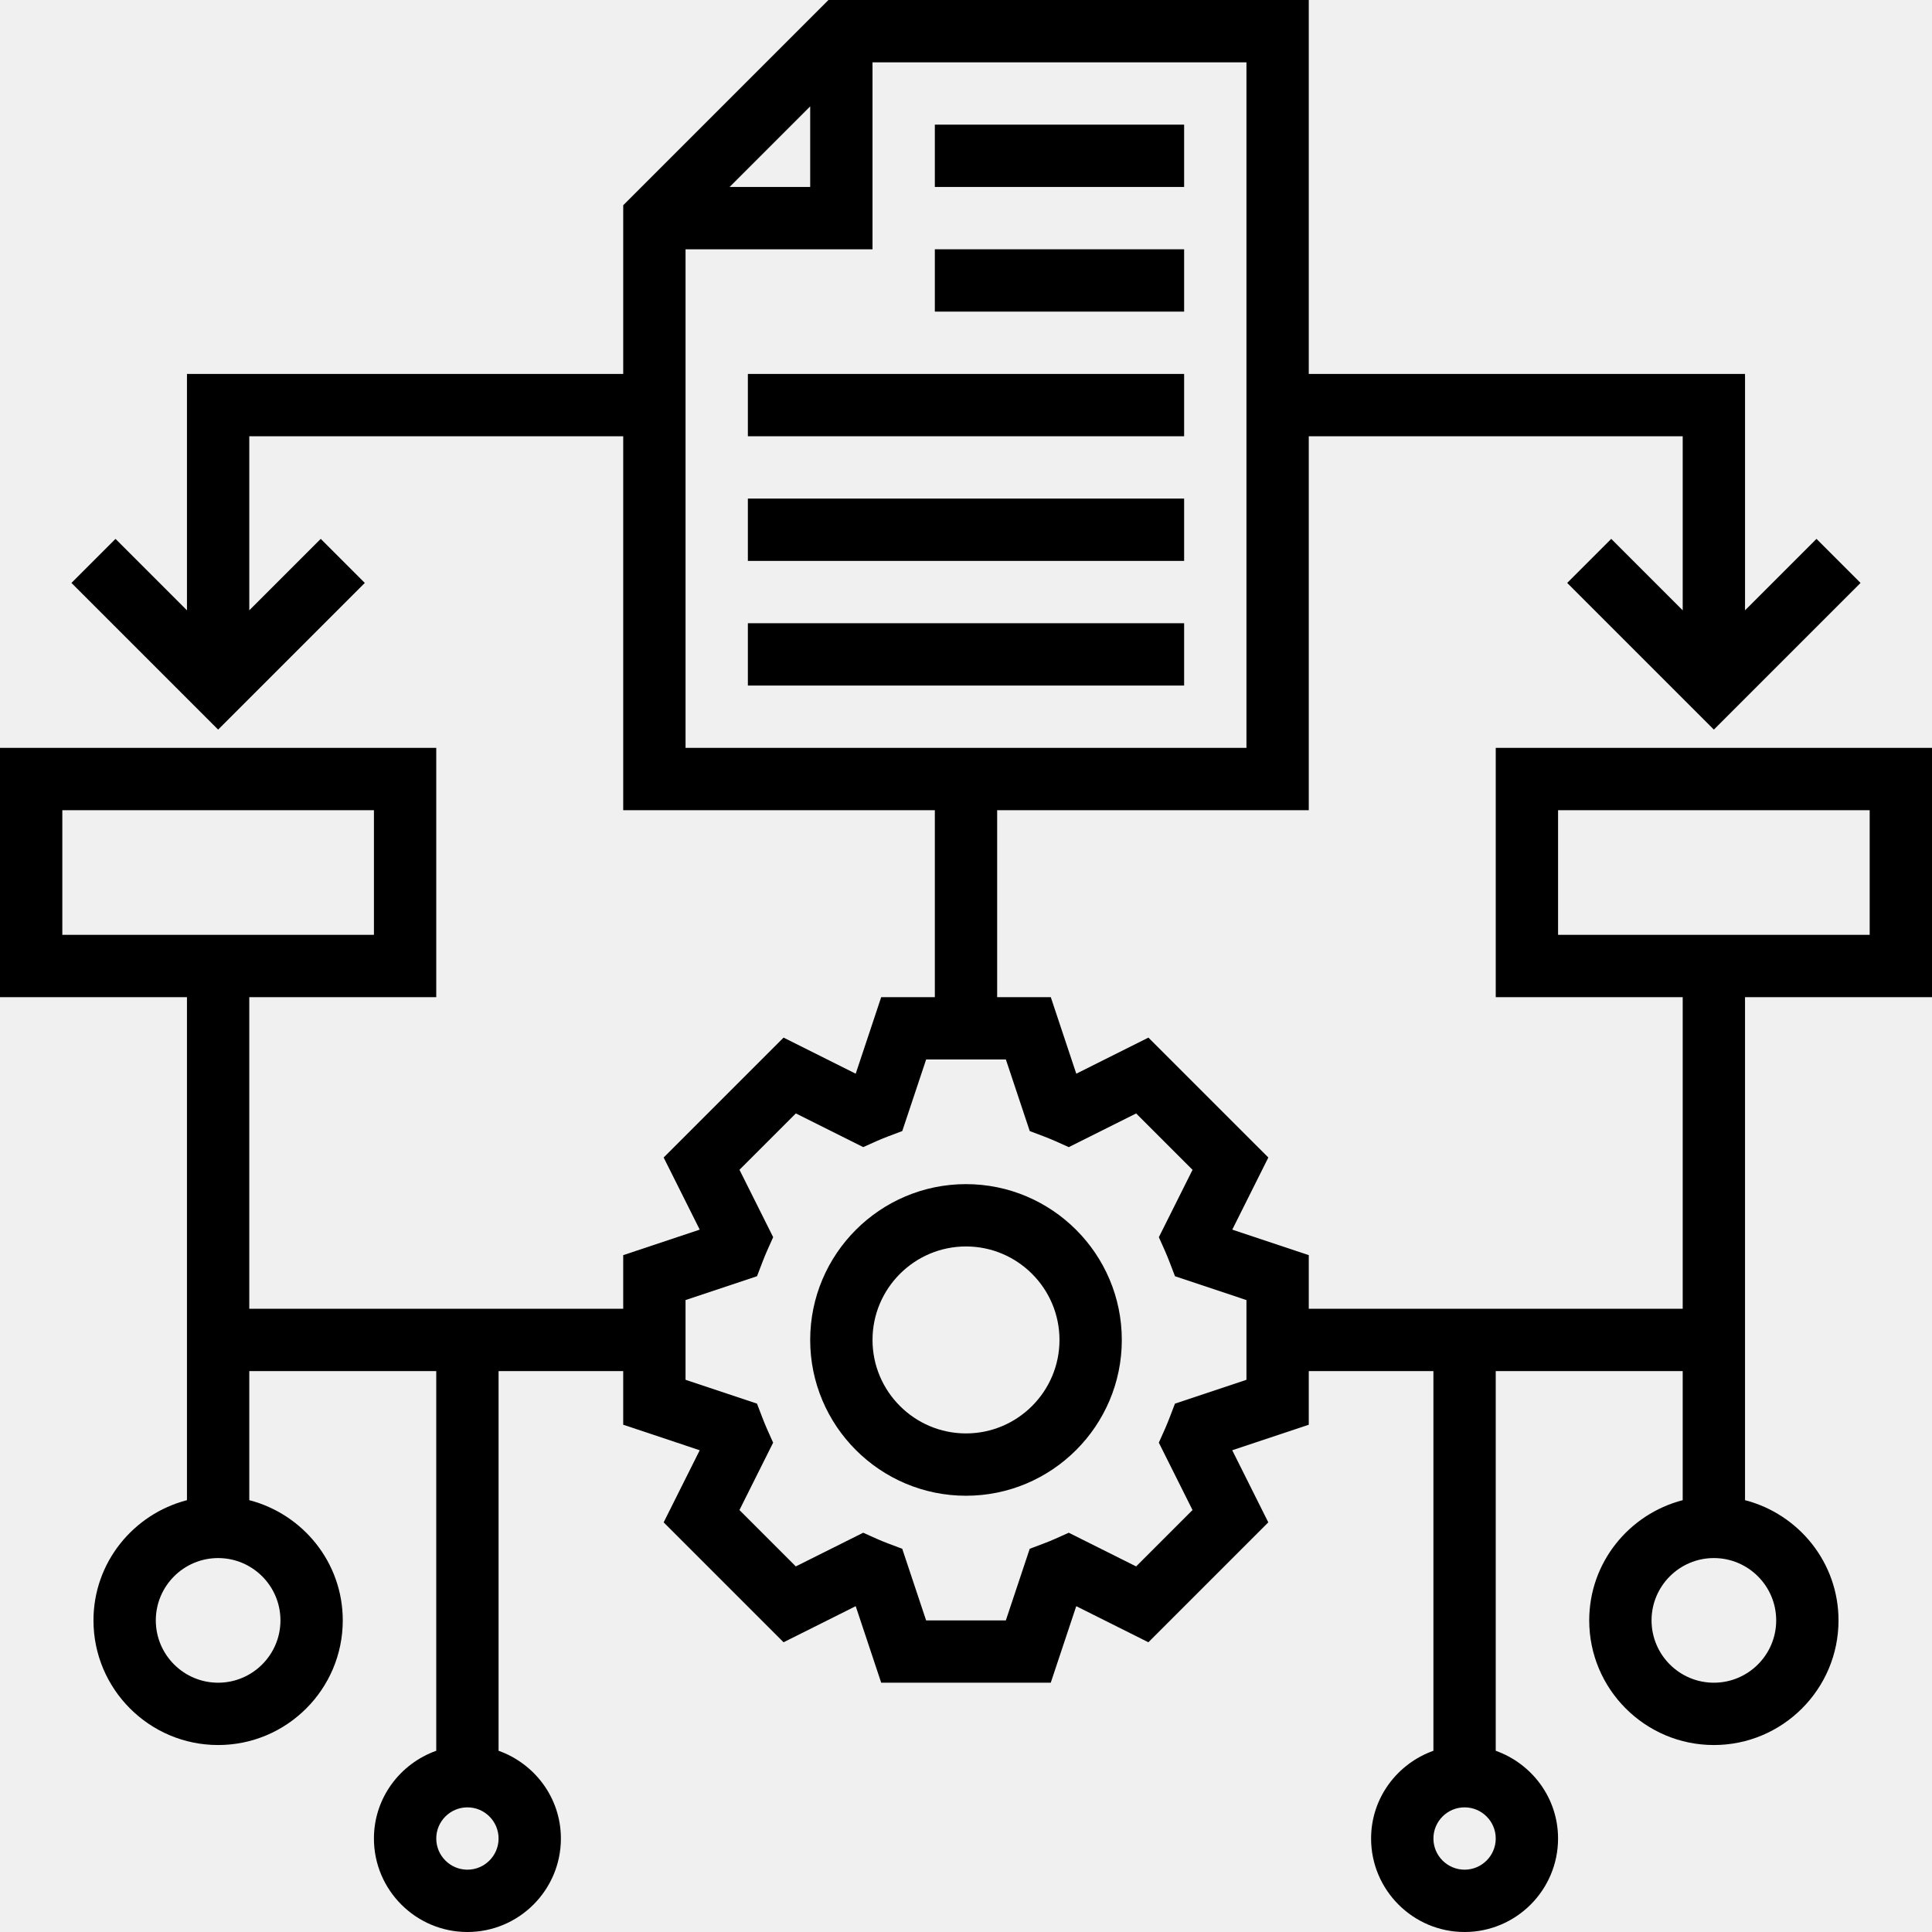
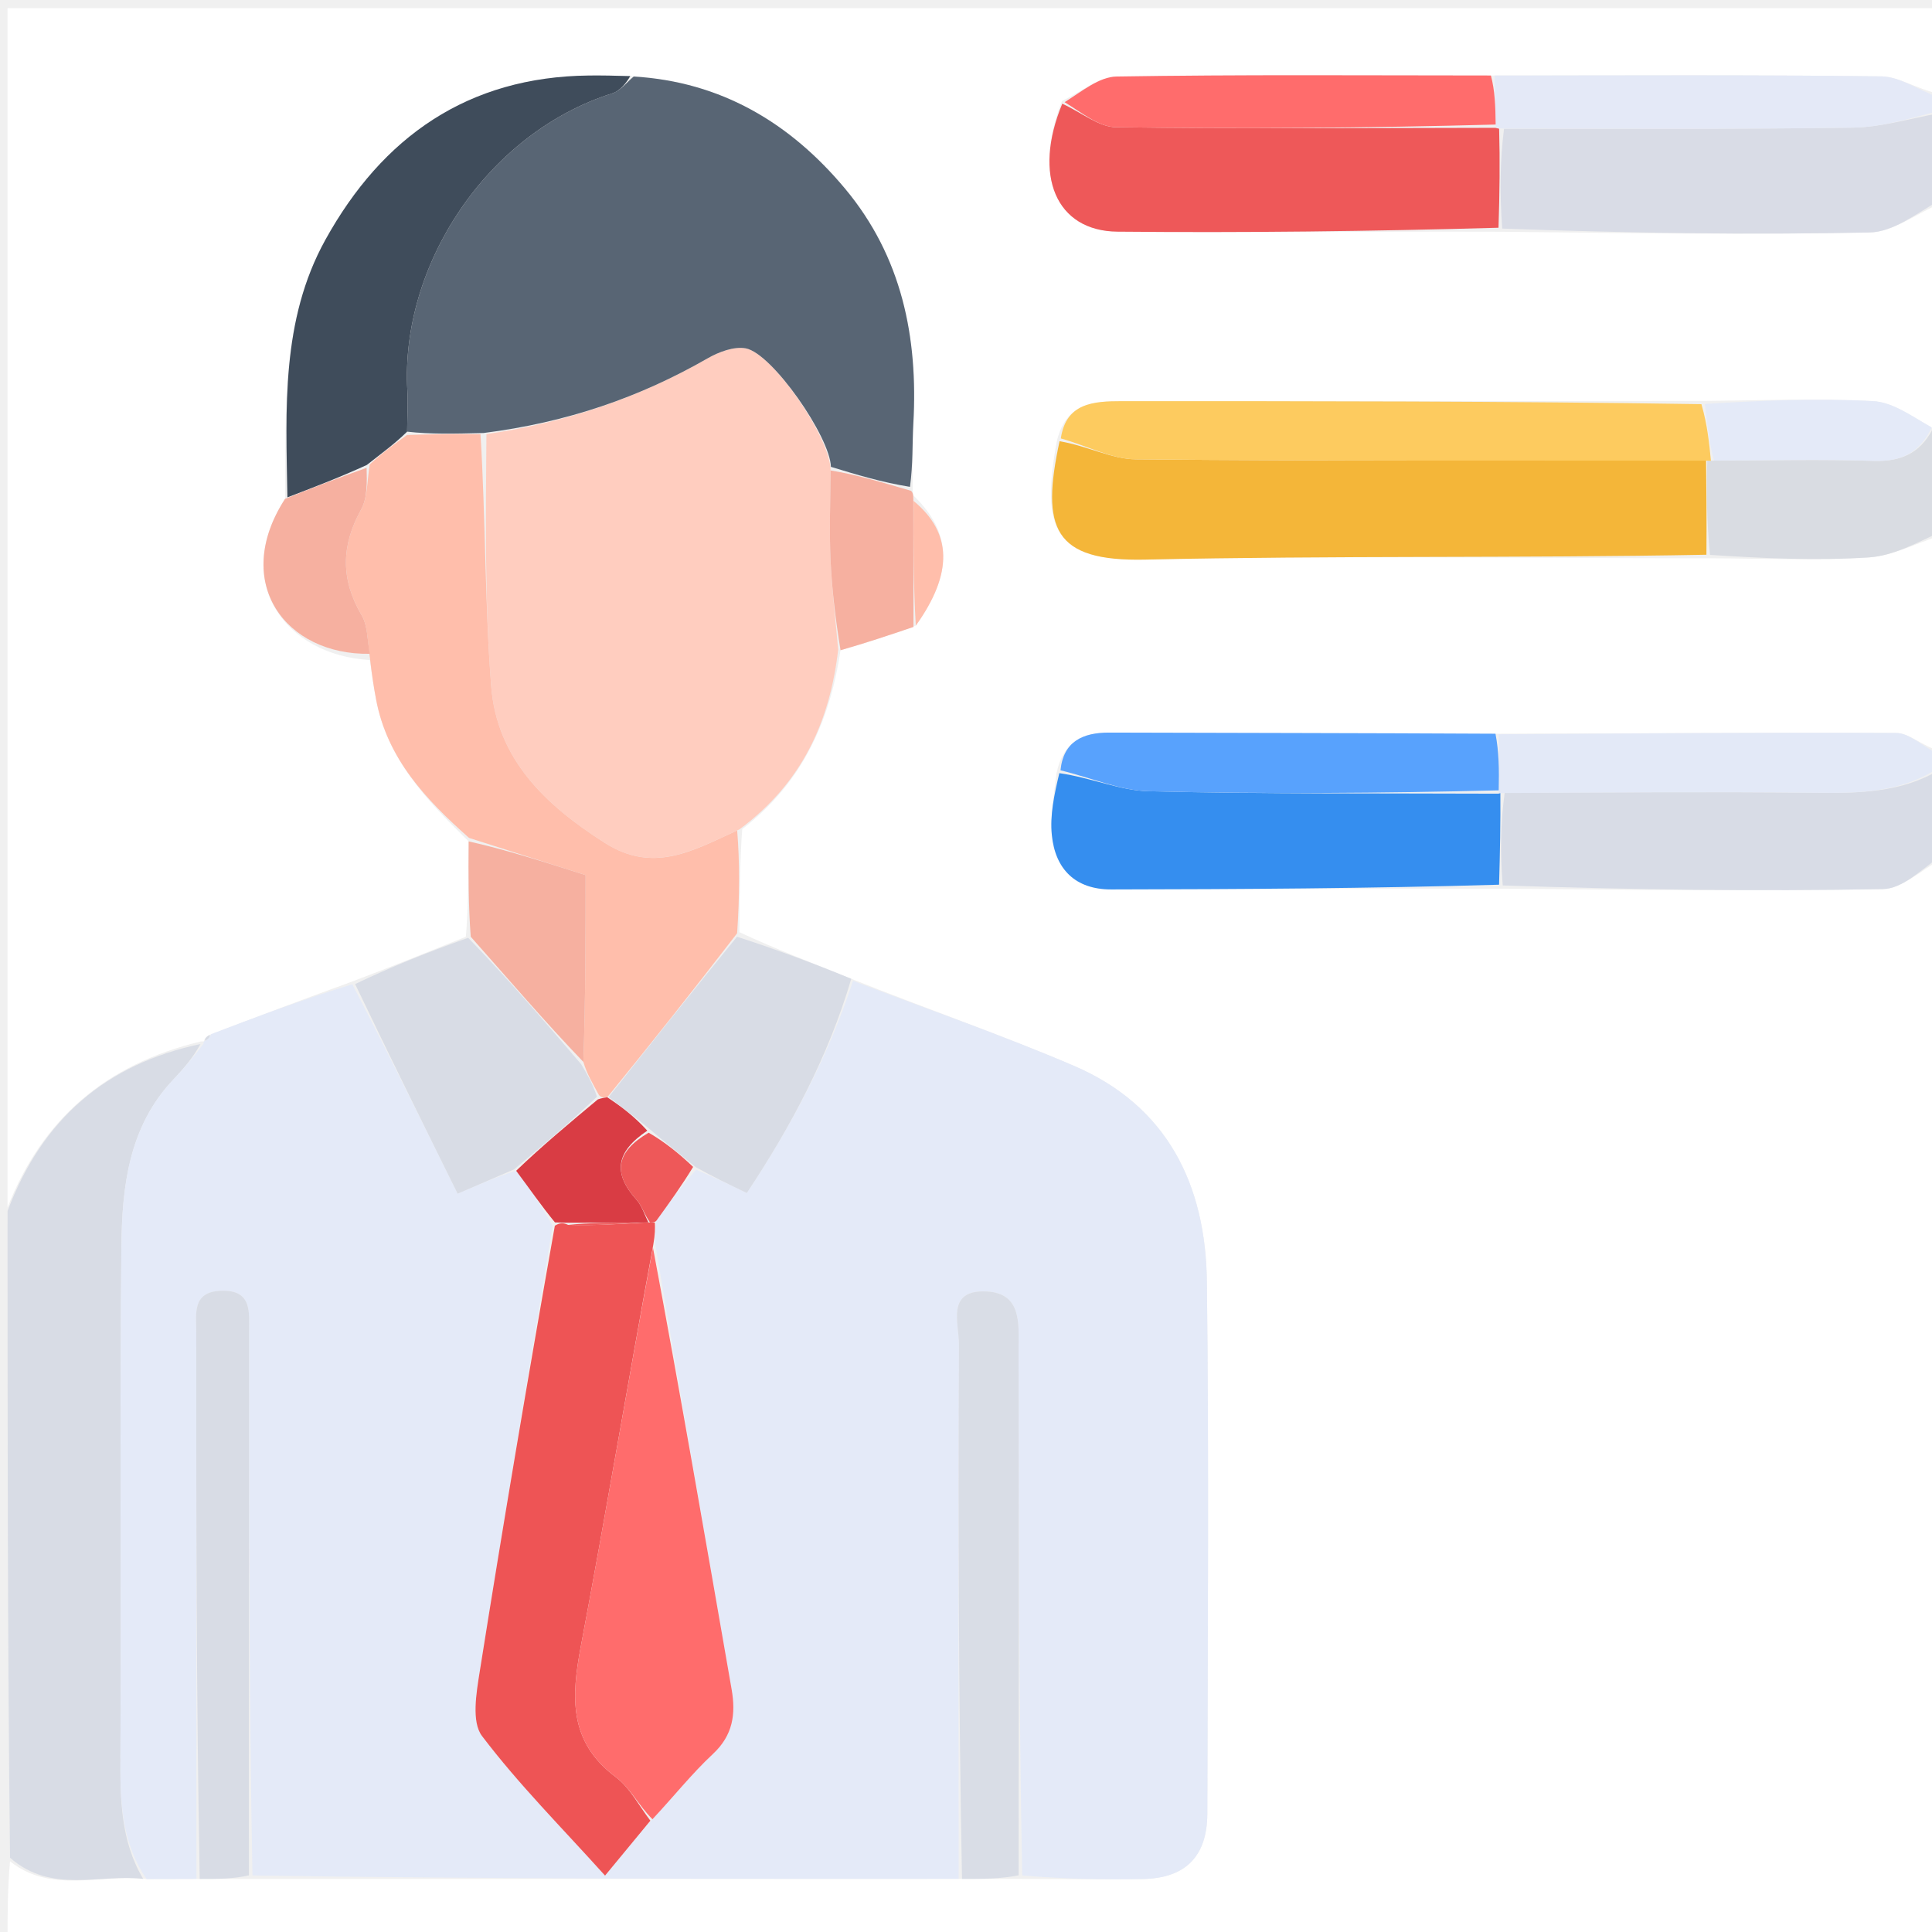
- <svg xmlns="http://www.w3.org/2000/svg" height="496pt" viewBox="0 0 496 496" width="496pt">
-   <path d="m248 304c-22.055 0-40 17.945-40 40s17.945 40 40 40 40-17.945 40-40-17.945-40-40-40zm0 64c-13.23 0-24-10.77-24-24s10.77-24 24-24 24 10.77 24 24-10.77 24-24 24zm0 0" />
-   <path d="m240 32h64v16h-64zm0 0" />
-   <path d="m240 64h64v16h-64zm0 0" />
-   <path d="m192 96h112v16h-112zm0 0" />
-   <path d="m192 128h112v16h-112zm0 0" />
-   <path d="m192 160h112v16h-112zm0 0" />
-   <path d="m496 256v-64h-112v64h48v80h-96v-13.77l-19.641-6.551 9.258-18.512-30.785-30.785-18.52 9.266-6.543-19.648h-13.77v-48h80v-96h96v44.688l-18.344-18.344-11.312 11.312 37.656 37.656 37.656-37.656-11.312-11.312-18.344 18.344v-60.688h-112v-96h-123.312l-52.688 52.688v43.312h-112v60.688l-18.344-18.344-11.312 11.312 37.656 37.656 37.656-37.656-11.312-11.312-18.344 18.344v-44.688h96v96h80v48h-13.77l-6.543 19.648-18.52-9.266-30.785 30.785 9.258 18.512-19.641 6.551v13.77h-96v-80h48v-64h-112v64h48v129.137c-13.77 3.574-24 16-24 30.863 0 17.648 14.352 32 32 32s32-14.352 32-32c0-14.863-10.23-27.289-24-30.863v-33.137h48v97.473c-9.289 3.312-16 12.113-16 22.527 0 13.23 10.77 24 24 24s24-10.77 24-24c0-10.414-6.711-19.215-16-22.527v-97.473h32v13.77l19.641 6.551-9.258 18.512 30.785 30.785 18.52-9.266 6.543 19.648h43.531l6.543-19.648 18.52 9.266 30.785-30.785-9.258-18.512 19.648-6.551v-13.77h32v97.473c-9.289 3.312-16 12.113-16 22.527 0 13.23 10.77 24 24 24s24-10.77 24-24c0-10.414-6.711-19.215-16-22.527v-97.473h48v33.137c-13.77 3.574-24 16-24 30.863 0 17.648 14.352 32 32 32s32-14.352 32-32c0-14.863-10.23-27.289-24-30.863v-129.137zm-288-228.688v20.688h-20.688zm-32 36.688h48v-48h96v176h-144zm-160 144h80v32h-80zm56 208c0 8.824-7.176 16-16 16s-16-7.176-16-16 7.176-16 16-16 16 7.176 16 16zm48 64c-4.414 0-8-3.594-8-8s3.586-8 8-8 8 3.594 8 8-3.586 8-8 8zm200-125.77-18.352 6.121-1.352 3.527c-.402 1.023-.801 2.043-1.242 3.031l-1.551 3.465 8.648 17.297-14.473 14.473-17.297-8.648-3.461 1.551c-.984.441-1.984.84-3 1.227l-3.562 1.344-6.129 18.383h-20.469l-6.129-18.383-3.562-1.344c-1.016-.387-2.016-.785-3-1.227l-3.461-1.551-17.297 8.648-14.473-14.473 8.648-17.297-1.551-3.465c-.449-1-.84-2.008-1.242-3.031l-1.352-3.527-18.344-6.121v-20.469l18.352-6.121 1.352-3.527c.402-1.023.801-2.043 1.242-3.035l1.551-3.461-8.648-17.297 14.473-14.473 17.297 8.648 3.461-1.551c.984-.441 1.984-.84 3-1.227l3.562-1.344 6.129-18.375h20.469l6.129 18.383 3.562 1.344c1.016.387 2.016.785 3 1.227l3.461 1.551 17.297-8.648 14.473 14.473-8.648 17.297 1.551 3.465c.449 1 .84 2.008 1.242 3.031l1.352 3.527 18.344 6.121zm56 125.77c-4.414 0-8-3.594-8-8s3.586-8 8-8 8 3.594 8 8-3.586 8-8 8zm80-64c0 8.824-7.176 16-16 16s-16-7.176-16-16 7.176-16 16-16 16 7.176 16 16zm-56-208h80v32h-80zm0 0" />
+ <svg xmlns="http://www.w3.org/2000/svg" version="1.1" id="Layer_1" x="0px" y="0px" width="100%" viewBox="0 0 256 256" enable-background="new 0 0 256 256" xml:space="preserve">
+   <path fill="#FFFFFF" opacity="1" stroke="none" d=" M257,71   C257,80.354 257,89.708 256.671,99.369   C254.65,98.786 252.963,97.133 251.266,97.124   C233.708,97.028 216.149,97.197 198.16,97.224   C180.813,97.132 163.895,97.124 146.977,97.072   C143.435,97.061 140.9,98.275 140.003,102.409   C139.663,105.4 139.117,108.052 139.371,110.625   C139.82,115.177 142.489,117.862 147.248,117.854   C164.358,117.824 181.467,117.73 199.063,117.756   C216.203,117.898 232.859,118.111 249.506,117.81   C252.026,117.764 254.503,115.33 257,114   C257,161.612 257,209.225 257,256.919   C171.667,256.919 86.333,256.919 1,256.919   C1,253.625 1,250.295 1.329,246.638   C6.848,250.997 13.174,248.268 19.417,248.981   C21.915,248.983 23.972,248.97 26.462,248.966   C28.921,248.97 30.946,248.963 33.441,248.971   C64.951,248.975 95.991,248.964 127.471,248.965   C130.263,248.968 132.615,248.959 135.438,248.965   C141.073,248.987 146.238,249.064 151.401,248.98   C157.064,248.886 159.965,246.003 159.978,240.283   C160.029,216.793 160.202,193.3 159.918,169.813   C159.762,156.988 154.687,146.525 142.278,141.215   C132.682,137.108 122.792,133.69 112.798,129.695   C107.696,127.608 102.828,125.792 97.974,123.513   C98.008,118.703 98.028,114.356 98.347,109.863   C106.335,103.704 109.956,95.553 111.378,86.158   C114.807,85.181 117.923,84.128 121.351,82.898   C126.334,75.918 126.15,70.606 121.052,65.672   C121.024,65.452 120.889,65.027 120.937,64.559   C120.99,61.437 120.874,58.776 121.022,56.13   C121.666,44.671 119.492,33.997 111.966,24.988   C104.693,16.282 95.563,10.831 83.515,10.083   C81.393,10.02 79.729,9.989 78.066,10.006   C61.998,10.168 50.665,18.127 43.113,31.779   C37.215,42.441 37.888,54.248 37.768,66.104   C30.618,77.181 37.844,86.825 48.995,87.456   C49.278,89.472 49.53,91.078 49.831,92.675   C51.313,100.552 56.461,105.975 62.101,111.488   C62.058,115.958 62.066,119.971 61.731,124.124   C56.601,126.189 51.814,128.113 46.655,130.063   C40.179,132.403 34.074,134.718 27.751,137.133   C27.268,137.43 27.085,137.686 26.992,138.002   C26.999,138.002 26.997,137.982 26.615,137.998   C14.034,140.996 5.588,148.284 1,160   C1,107.057 1,54.114 1,1.085   C86.333,1.085 171.667,1.085 257,1.085   C257,4.716 257,8.379 256.672,12.357   C253.986,11.781 251.638,10.15 249.268,10.119   C232.189,9.901 215.106,10.007 197.552,10.005   C180.708,10 164.332,9.874 147.963,10.14   C145.638,10.178 143.343,12.119 140.724,13.38   C136.806,23.281 139.937,30.62 148.067,30.696   C164.861,30.854 181.66,30.653 198.948,30.711   C215.542,30.876 231.649,31.14 247.743,30.803   C250.854,30.738 253.916,28.328 257,27   C257,36.688 257,46.375 256.751,56.537   C256.501,57.011 256.003,57.014 255.958,56.638   C253.348,55.175 250.825,53.292 248.209,53.152   C240.758,52.754 233.27,53.066 225.341,53.124   C199.479,53.153 174.071,53.158 148.664,53.157   C144.892,53.157 141.267,53.383 140.043,58.427   C137.907,70.004 139.568,74.422 151.76,74.15   C176.506,73.599 201.273,73.968 226.497,73.978   C233.853,73.998 240.761,74.302 247.622,73.861   C250.796,73.657 253.877,71.999 257,71  z" />
+   <path fill="#D8DCE5" opacity="1" stroke="none" d=" M18.976,248.965   C13.174,248.268 6.848,250.997 1.329,246.155   C1,217.646 1,189.292 1,160.469   C5.588,148.284 14.034,140.996 26.567,138.338   C25.597,140.119 24.325,141.609 22.98,143.028   C17.031,149.306 16.164,157.292 16.085,165.257   C15.861,187.722 16.077,210.191 15.958,232.657   C15.928,238.34 15.958,243.899 18.976,248.965  z" />
+   <path fill="#D9DCE6" opacity="1" stroke="none" d=" M257,26.539   C253.916,28.328 250.854,30.738 247.743,30.803   C231.649,31.14 215.542,30.876 199.051,30.288   C198.711,25.535 198.759,21.315 199.288,17.067   C215.029,17.026 230.291,17.144 245.548,16.91   C249.374,16.852 253.183,15.667 257,15   C257,18.693 257,22.386 257,26.539  z" />
+   <path fill="#D8DCE6" opacity="1" stroke="none" d=" M257,113.539   C254.503,115.33 252.026,117.764 249.506,117.81   C232.859,118.111 216.203,117.898 199.121,117.323   C198.763,112.88 198.834,108.966 199.38,105.034   C213.477,105.008 227.102,104.894 240.724,105.045   C246.404,105.108 251.947,105.023 257,102   C257,105.693 257,109.386 257,113.539  z" />
+   <path fill="#E3E9F7" opacity="1" stroke="none" d=" M257,101.667   C251.947,105.023 246.404,105.108 240.724,105.045   C227.102,104.894 213.477,105.008 199.281,105.078   C198.709,105.141 198.495,105.167 198.587,104.728   C198.649,101.956 198.62,99.624 198.59,97.292   C216.149,97.197 233.708,97.028 251.266,97.124   C252.963,97.133 254.65,98.786 256.671,99.838   C257,100.444 257,100.889 257,101.667  z" />
+   <path fill="#D9DCE2" opacity="1" stroke="none" d=" M257,70.535   C253.877,71.999 250.796,73.657 247.622,73.861   C240.761,74.302 233.853,73.998 226.577,73.525   C226.148,69.042 226.106,65.033 226.224,61.042   C226.384,61.061 226.707,61.062 227.115,61.034   C234.44,61.004 241.361,60.842 248.27,61.068   C251.802,61.184 254.335,60.107 256.003,57.014   C256.003,57.014 256.501,57.011 256.751,57.006   C257,61.357 257,65.714 257,70.535  z" />
+   <path fill="#E4E9F7" opacity="1" stroke="none" d=" M257,14.667   C253.183,15.667 249.374,16.852 245.548,16.91   C230.291,17.144 215.029,17.026 199.123,17.03   C198.478,17.021 198.15,16.935 198.183,16.503   C198.152,14.051 198.088,12.03 198.024,10.01   C215.106,10.007 232.189,9.901 249.268,10.119   C251.638,10.15 253.986,11.781 256.672,12.836   C257,13.444 257,13.889 257,14.667  z" />
+   <path fill="#E4EAF8" opacity="1" stroke="none" d=" M19.417,248.981   C15.958,243.899 15.928,238.34 15.958,232.657   C16.077,210.191 15.861,187.722 16.085,165.257   C16.164,157.292 17.031,149.306 22.98,143.028   C24.325,141.609 25.597,140.119 26.95,138.322   C26.997,137.982 26.999,138.002 27.209,137.9   C27.693,137.609 27.877,137.354 27.968,137.033   C34.074,134.718 40.179,132.403 46.684,130.419   C51.625,139.937 56.167,149.123 60.639,158.168   C63.965,156.736 66.044,155.841 68.394,155.134   C70.191,157.54 71.716,159.758 73.226,162.412   C69.971,182.404 66.67,201.95 63.562,221.526   C63.116,224.337 62.456,228.166 63.868,230.029   C68.726,236.438 74.46,242.183 80.172,248.527   C82.429,245.792 84.305,243.521 86.455,241.056   C89.29,238.03 91.678,235.009 94.463,232.414   C97.127,229.931 97.515,227.121 96.942,223.831   C93.529,204.232 90.144,184.628 86.792,164.649   C86.815,163.516 86.795,162.759 86.986,161.732   C88.758,159.291 90.319,157.119 92.241,154.988   C94.507,155.943 96.413,156.857 98.954,158.077   C104.808,149.263 109.734,140.045 113.033,129.966   C122.792,133.69 132.682,137.108 142.278,141.215   C154.687,146.525 159.762,156.988 159.918,169.813   C160.202,193.3 160.029,216.793 159.978,240.283   C159.965,246.003 157.064,248.886 151.401,248.98   C146.238,249.064 141.073,248.987 135.447,248.502   C134.989,224.907 135.012,201.79 134.97,178.674   C134.965,175.408 135.404,171.332 130.669,171.125   C125.334,170.892 127.078,175.369 127.066,178.106   C126.96,201.721 127.02,225.337 127.03,248.952   C95.991,248.964 64.951,248.975 33.453,248.507   C32.997,224.213 33.004,200.398 33,176.583   C33,173.923 33.466,170.885 29.286,171.034   C25.426,171.171 26.009,174.083 26.008,176.512   C25.998,200.66 26.018,224.808 26.029,248.956   C23.972,248.97 21.915,248.983 19.417,248.981  z" />
+   <path fill="#FFCDBF" opacity="1" stroke="none" d=" M111.064,86.081   C109.956,95.553 106.335,103.704 97.978,109.895   C91.803,112.73 86.574,115.776 80.154,111.695   C72.248,106.668 65.823,100.574 65.079,90.866   C64.234,79.843 64.354,68.745 64.455,57.523   C75.144,55.977 84.754,52.653 93.765,47.48   C95.244,46.631 97.245,45.875 98.809,46.157   C102.325,46.793 110.021,57.95 110.064,62.337   C110.023,66.584 109.879,70.359 110.05,74.12   C110.232,78.115 110.714,82.095 111.064,86.081  z" />
+   <path fill="#586574" opacity="1" stroke="none" d=" M110.1,61.859   C110.021,57.95 102.325,46.793 98.809,46.157   C97.245,45.875 95.244,46.631 93.765,47.48   C84.754,52.653 75.144,55.977 64.07,57.376   C60.168,57.469 57.052,57.553 53.946,57.197   C53.969,55.091 54.073,53.421 53.978,51.762   C53.025,35.161 64.507,17.634 81.148,12.363   C82.218,12.024 83.038,10.899 83.975,10.139   C95.563,10.831 104.693,16.282 111.966,24.988   C119.492,33.997 121.666,44.671 121.022,56.13   C120.874,58.776 120.99,61.437 120.581,64.511   C116.819,63.907 113.459,62.883 110.1,61.859  z" />
+   <path fill="#FFBEAB" opacity="1" stroke="none" d=" M53.936,57.638   C57.052,57.553 60.168,57.469 63.669,57.532   C64.354,68.745 64.234,79.843 65.079,90.866   C65.823,100.574 72.248,106.668 80.154,111.695   C86.574,115.776 91.803,112.73 97.68,110.04   C98.028,114.356 98.008,118.703 97.674,123.66   C91.793,131.298 86.226,138.327 80.466,145.392   C80.015,145.479 79.754,145.49 79.372,145.11   C78.502,143.508 77.751,142.258 77.299,140.713   C77.597,132.081 77.597,123.743 77.597,115.955   C72.084,114.197 67.118,112.613 62.152,111.029   C56.461,105.975 51.313,100.552 49.831,92.675   C49.53,91.078 49.278,89.472 48.999,87.044   C48.662,84.649 48.704,82.859 47.932,81.549   C45.151,76.828 45.175,72.336 47.833,67.551   C48.719,65.958 48.617,63.816 48.992,61.549   C50.656,59.994 52.296,58.816 53.936,57.638  z" />
+   <path fill="#F4B639" opacity="1" stroke="none" d=" M226.064,61.023   C226.106,65.033 226.148,69.042 226.11,73.505   C201.273,73.968 176.506,73.599 151.76,74.15   C139.568,74.422 137.907,70.004 140.397,58.466   C144.104,59.085 147.284,60.832 150.48,60.862   C175.673,61.101 200.869,61.012 226.064,61.023  z" />
+   <path fill="#EE5859" opacity="1" stroke="none" d=" M198.15,16.935   C198.15,16.935 198.478,17.021 198.643,17.058   C198.759,21.315 198.711,25.535 198.559,30.177   C181.66,30.653 164.861,30.854 148.067,30.696   C139.937,30.62 136.806,23.281 140.757,13.74   C143.353,14.932 145.593,16.828 147.86,16.86   C164.62,17.094 181.386,16.956 198.15,16.935  z" />
+   <path fill="#3F4C5B" opacity="1" stroke="none" d=" M53.946,57.197   C52.296,58.816 50.656,59.994 48.603,61.611   C44.821,63.334 41.451,64.618 38.082,65.902   C37.888,54.248 37.215,42.441 43.113,31.779   C50.665,18.127 61.998,10.168 78.066,10.006   C79.729,9.989 81.393,10.02 83.515,10.083   C83.038,10.899 82.218,12.024 81.148,12.363   C64.507,17.634 53.025,35.161 53.978,51.762   C54.073,53.421 53.969,55.091 53.946,57.197  z" />
+   <path fill="#358EEF" opacity="1" stroke="none" d=" M198.807,105.097   C198.834,108.966 198.763,112.88 198.634,117.227   C181.467,117.73 164.358,117.824 147.248,117.854   C142.489,117.862 139.82,115.177 139.371,110.625   C139.117,108.052 139.663,105.4 140.366,102.446   C144.656,103.064 148.41,104.753 152.203,104.845   C167.627,105.218 183.063,105.102 198.495,105.167   C198.495,105.167 198.709,105.141 198.807,105.097  z" />
+   <path fill="#FDCB5F" opacity="1" stroke="none" d=" M226.224,61.042   C200.869,61.012 175.673,61.101 150.48,60.862   C147.284,60.832 144.104,59.085 140.563,58.094   C141.267,53.383 144.892,53.157 148.664,53.157   C174.071,53.158 199.479,53.153 225.448,53.554   C226.243,56.326 226.475,58.694 226.707,61.062   C226.707,61.062 226.384,61.061 226.224,61.042  z" />
+   <path fill="#D9DDE6" opacity="1" stroke="none" d=" M127.471,248.965   C127.02,225.337 126.96,201.721 127.066,178.106   C127.078,175.369 125.334,170.892 130.669,171.125   C135.404,171.332 134.965,175.408 134.97,178.674   C135.012,201.79 134.989,224.907 134.977,248.486   C132.615,248.959 130.263,248.968 127.471,248.965  z" />
+   <path fill="#D8DCE5" opacity="1" stroke="none" d=" M80.659,145.356   C86.226,138.327 91.793,131.298 97.659,124.122   C102.828,125.792 107.696,127.608 112.798,129.695   C109.734,140.045 104.808,149.263 98.954,158.077   C96.413,156.857 94.507,155.943 92.204,154.661   C89.92,152.792 88.033,151.289 85.968,149.519   C84.079,147.953 82.369,146.655 80.659,145.356  z" />
+   <path fill="#D8DCE5" opacity="1" stroke="none" d=" M77.001,141.007   C77.751,142.258 78.502,143.508 79.102,145.321   C75.342,148.904 71.732,151.925 68.122,154.946   C66.044,155.841 63.965,156.736 60.639,158.168   C56.167,149.123 51.625,139.937 47.055,130.394   C51.814,128.113 56.601,126.189 62.032,124.261   C67.45,129.841 72.226,135.424 77.001,141.007  z" />
+   <path fill="#D8DCE5" opacity="1" stroke="none" d=" M26.462,248.966   C26.018,224.808 25.998,200.66 26.008,176.512   C26.009,174.083 25.426,171.171 29.286,171.034   C33.466,170.885 33,173.923 33,176.583   C33.004,200.398 32.997,224.213 32.982,248.492   C30.946,248.963 28.921,248.97 26.462,248.966  z" />
+   <path fill="#58A2FD" opacity="1" stroke="none" d=" M198.587,104.728   C183.063,105.102 167.627,105.218 152.203,104.845   C148.41,104.753 144.656,103.064 140.521,102.072   C140.9,98.275 143.435,97.061 146.977,97.072   C163.895,97.124 180.813,97.132 198.16,97.224   C198.62,99.624 198.649,101.956 198.587,104.728  z" />
+   <path fill="#FF6C6C" opacity="1" stroke="none" d=" M198.183,16.503   C181.386,16.956 164.62,17.094 147.86,16.86   C145.593,16.828 143.353,14.932 141.068,13.539   C143.343,12.119 145.638,10.178 147.963,10.14   C164.332,9.874 180.708,10 197.552,10.005   C198.088,12.03 198.152,14.051 198.183,16.503  z" />
+   <path fill="#F6B0A0" opacity="1" stroke="none" d=" M77.299,140.713   C72.226,135.424 67.45,129.841 62.374,124.12   C62.066,119.971 62.058,115.958 62.101,111.488   C67.118,112.613 72.084,114.197 77.597,115.955   C77.597,123.743 77.597,132.081 77.299,140.713  z" />
+   <path fill="#F6B0A0" opacity="1" stroke="none" d=" M37.768,66.104   C41.451,64.618 44.821,63.334 48.578,61.988   C48.617,63.816 48.719,65.958 47.833,67.551   C45.175,72.336 45.151,76.828 47.932,81.549   C48.704,82.859 48.662,84.649 48.99,86.631   C37.844,86.825 30.618,77.181 37.768,66.104  z" />
+   <path fill="#F6B0A0" opacity="1" stroke="none" d=" M110.064,62.337   C113.459,62.883 116.819,63.907 120.534,64.979   C120.889,65.027 121.024,65.452 121.023,66.149   C121.028,72.256 121.034,77.666 121.039,83.075   C117.923,84.128 114.807,85.181 111.378,86.158   C110.714,82.095 110.232,78.115 110.05,74.12   C109.879,70.359 110.023,66.584 110.064,62.337  z" />
+   <path fill="#E4EAF8" opacity="1" stroke="none" d=" M227.115,61.034   C226.475,58.694 226.243,56.326 225.904,53.528   C233.27,53.066 240.758,52.754 248.209,53.152   C250.825,53.292 253.348,55.175 255.958,56.638   C254.335,60.107 251.802,61.184 248.27,61.068   C241.361,60.842 234.44,61.004 227.115,61.034  z" />
+   <path fill="#FFBEAB" opacity="1" stroke="none" d=" M121.351,82.898   C121.034,77.666 121.028,72.256 121.051,66.37   C126.15,70.606 126.334,75.918 121.351,82.898  z" />
+   <path fill="#D8DCE5" opacity="1" stroke="none" d=" M27.751,137.133   C27.877,137.354 27.693,137.609 27.201,137.9   C27.085,137.686 27.268,137.43 27.751,137.133  z" />
+   <path fill="#EE5455" opacity="1" stroke="none" d=" M86.775,162.002   C86.795,162.759 86.815,163.516 86.562,164.939   C83.204,183.129 80.264,200.681 76.959,218.163   C75.694,224.854 75.343,230.808 81.577,235.459   C83.488,236.884 84.666,239.291 86.18,241.249   C84.305,243.521 82.429,245.792 80.172,248.527   C74.46,242.183 68.726,236.438 63.868,230.029   C62.456,228.166 63.116,224.337 63.562,221.526   C66.67,201.95 69.971,182.404 73.521,162.412   C74.226,161.99 74.619,162.005 75.292,162.306   C78.711,162.401 81.849,162.209 85.22,162.005   C85.451,161.993 85.915,161.968 86.13,161.981   C86.344,161.994 86.775,162.002 86.775,162.002  z" />
+   <path fill="#FF6C6C" opacity="1" stroke="none" d=" M86.455,241.056   C84.666,239.291 83.488,236.884 81.577,235.459   C75.343,230.808 75.694,224.854 76.959,218.163   C80.264,200.681 83.204,183.129 86.519,165.315   C90.144,184.628 93.529,204.232 96.942,223.831   C97.515,227.121 97.127,229.931 94.463,232.414   C91.678,235.009 89.29,238.03 86.455,241.056  z" />
+   <path fill="#D93C44" opacity="1" stroke="none" d=" M75.013,162.019   C74.619,162.005 74.226,161.99 73.536,161.975   C71.716,159.758 70.191,157.54 68.394,155.134   C71.732,151.925 75.342,148.904 79.222,145.672   C79.754,145.49 80.015,145.479 80.466,145.392   C82.369,146.655 84.079,147.953 85.77,149.82   C81.591,152.632 81.18,155.443 84.327,158.959   C85.061,159.779 85.396,160.956 85.915,161.968   C85.915,161.968 85.451,161.993 84.767,161.999   C81.06,162.01 78.036,162.015 75.013,162.019  z" />
+   <path fill="#EE5859" opacity="1" stroke="none" d=" M86.13,161.981   C85.396,160.956 85.061,159.779 84.327,158.959   C81.18,155.443 81.591,152.632 85.949,150.087   C88.033,151.289 89.92,152.792 91.844,154.62   C90.319,157.119 88.758,159.291 86.986,161.732   C86.775,162.002 86.344,161.994 86.13,161.981  z" />
+   <path fill="#EE5859" opacity="1" stroke="none" d=" M75.292,162.306   C78.036,162.015 81.06,162.01 84.536,162.011   C81.849,162.209 78.711,162.401 75.292,162.306  z" />
</svg>
